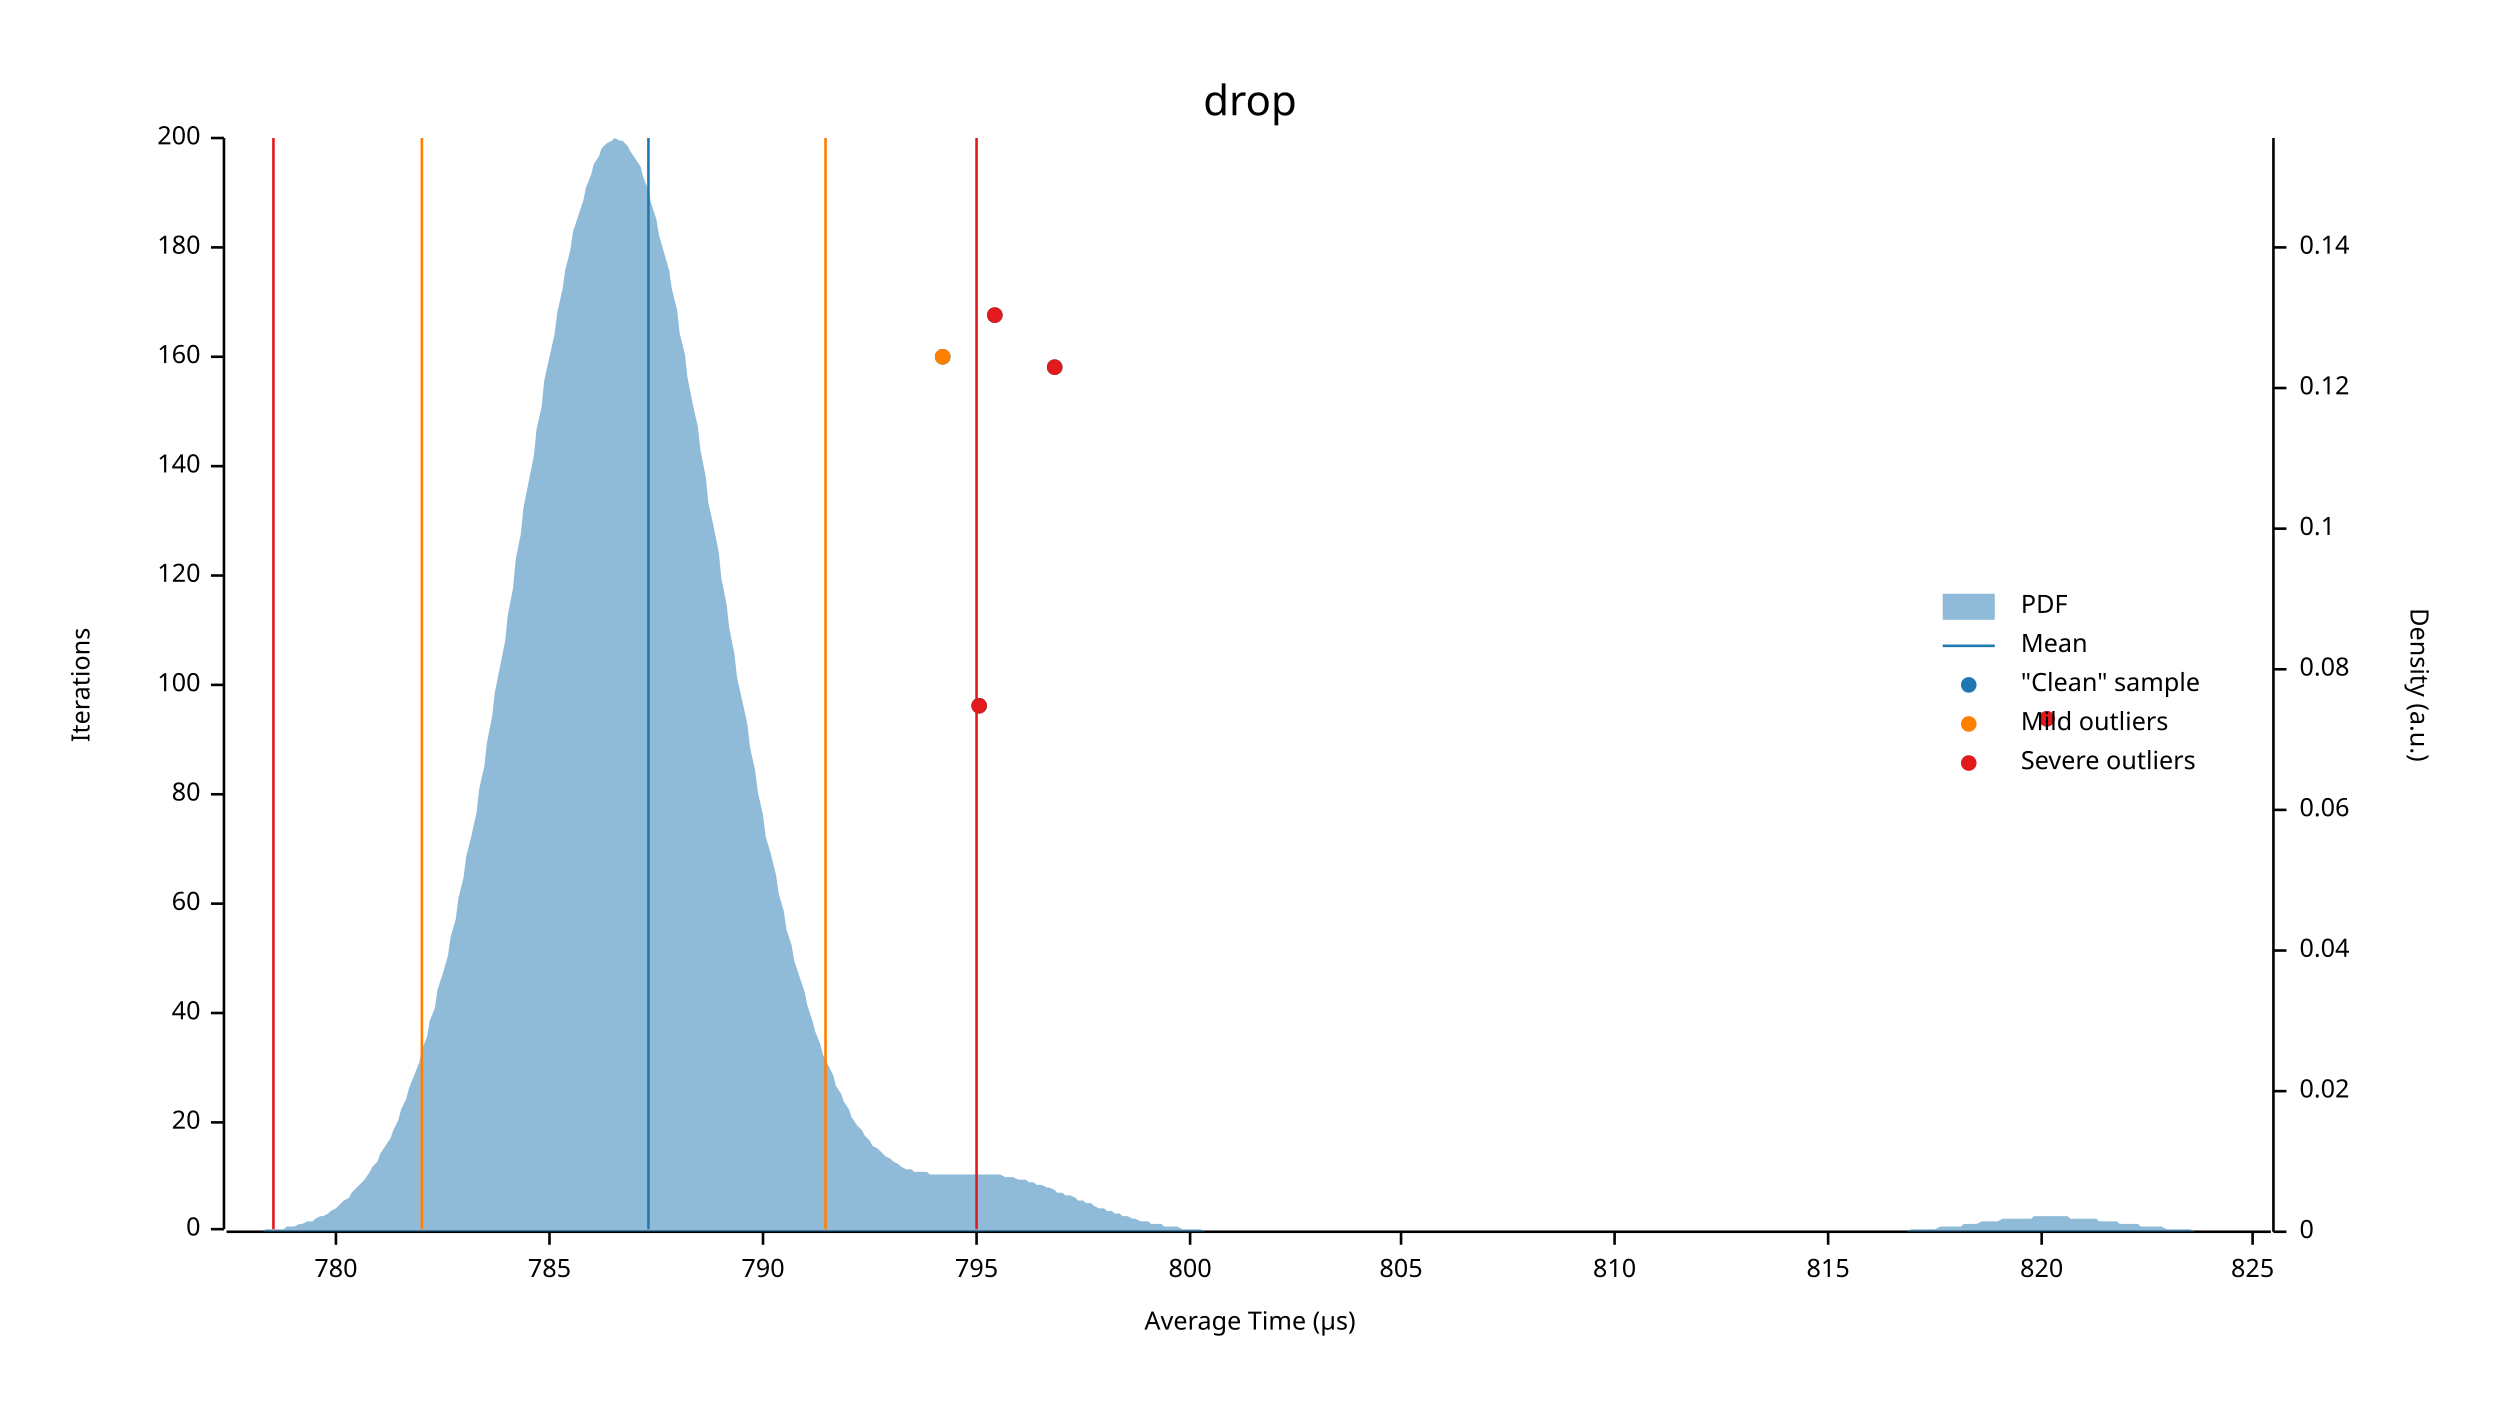
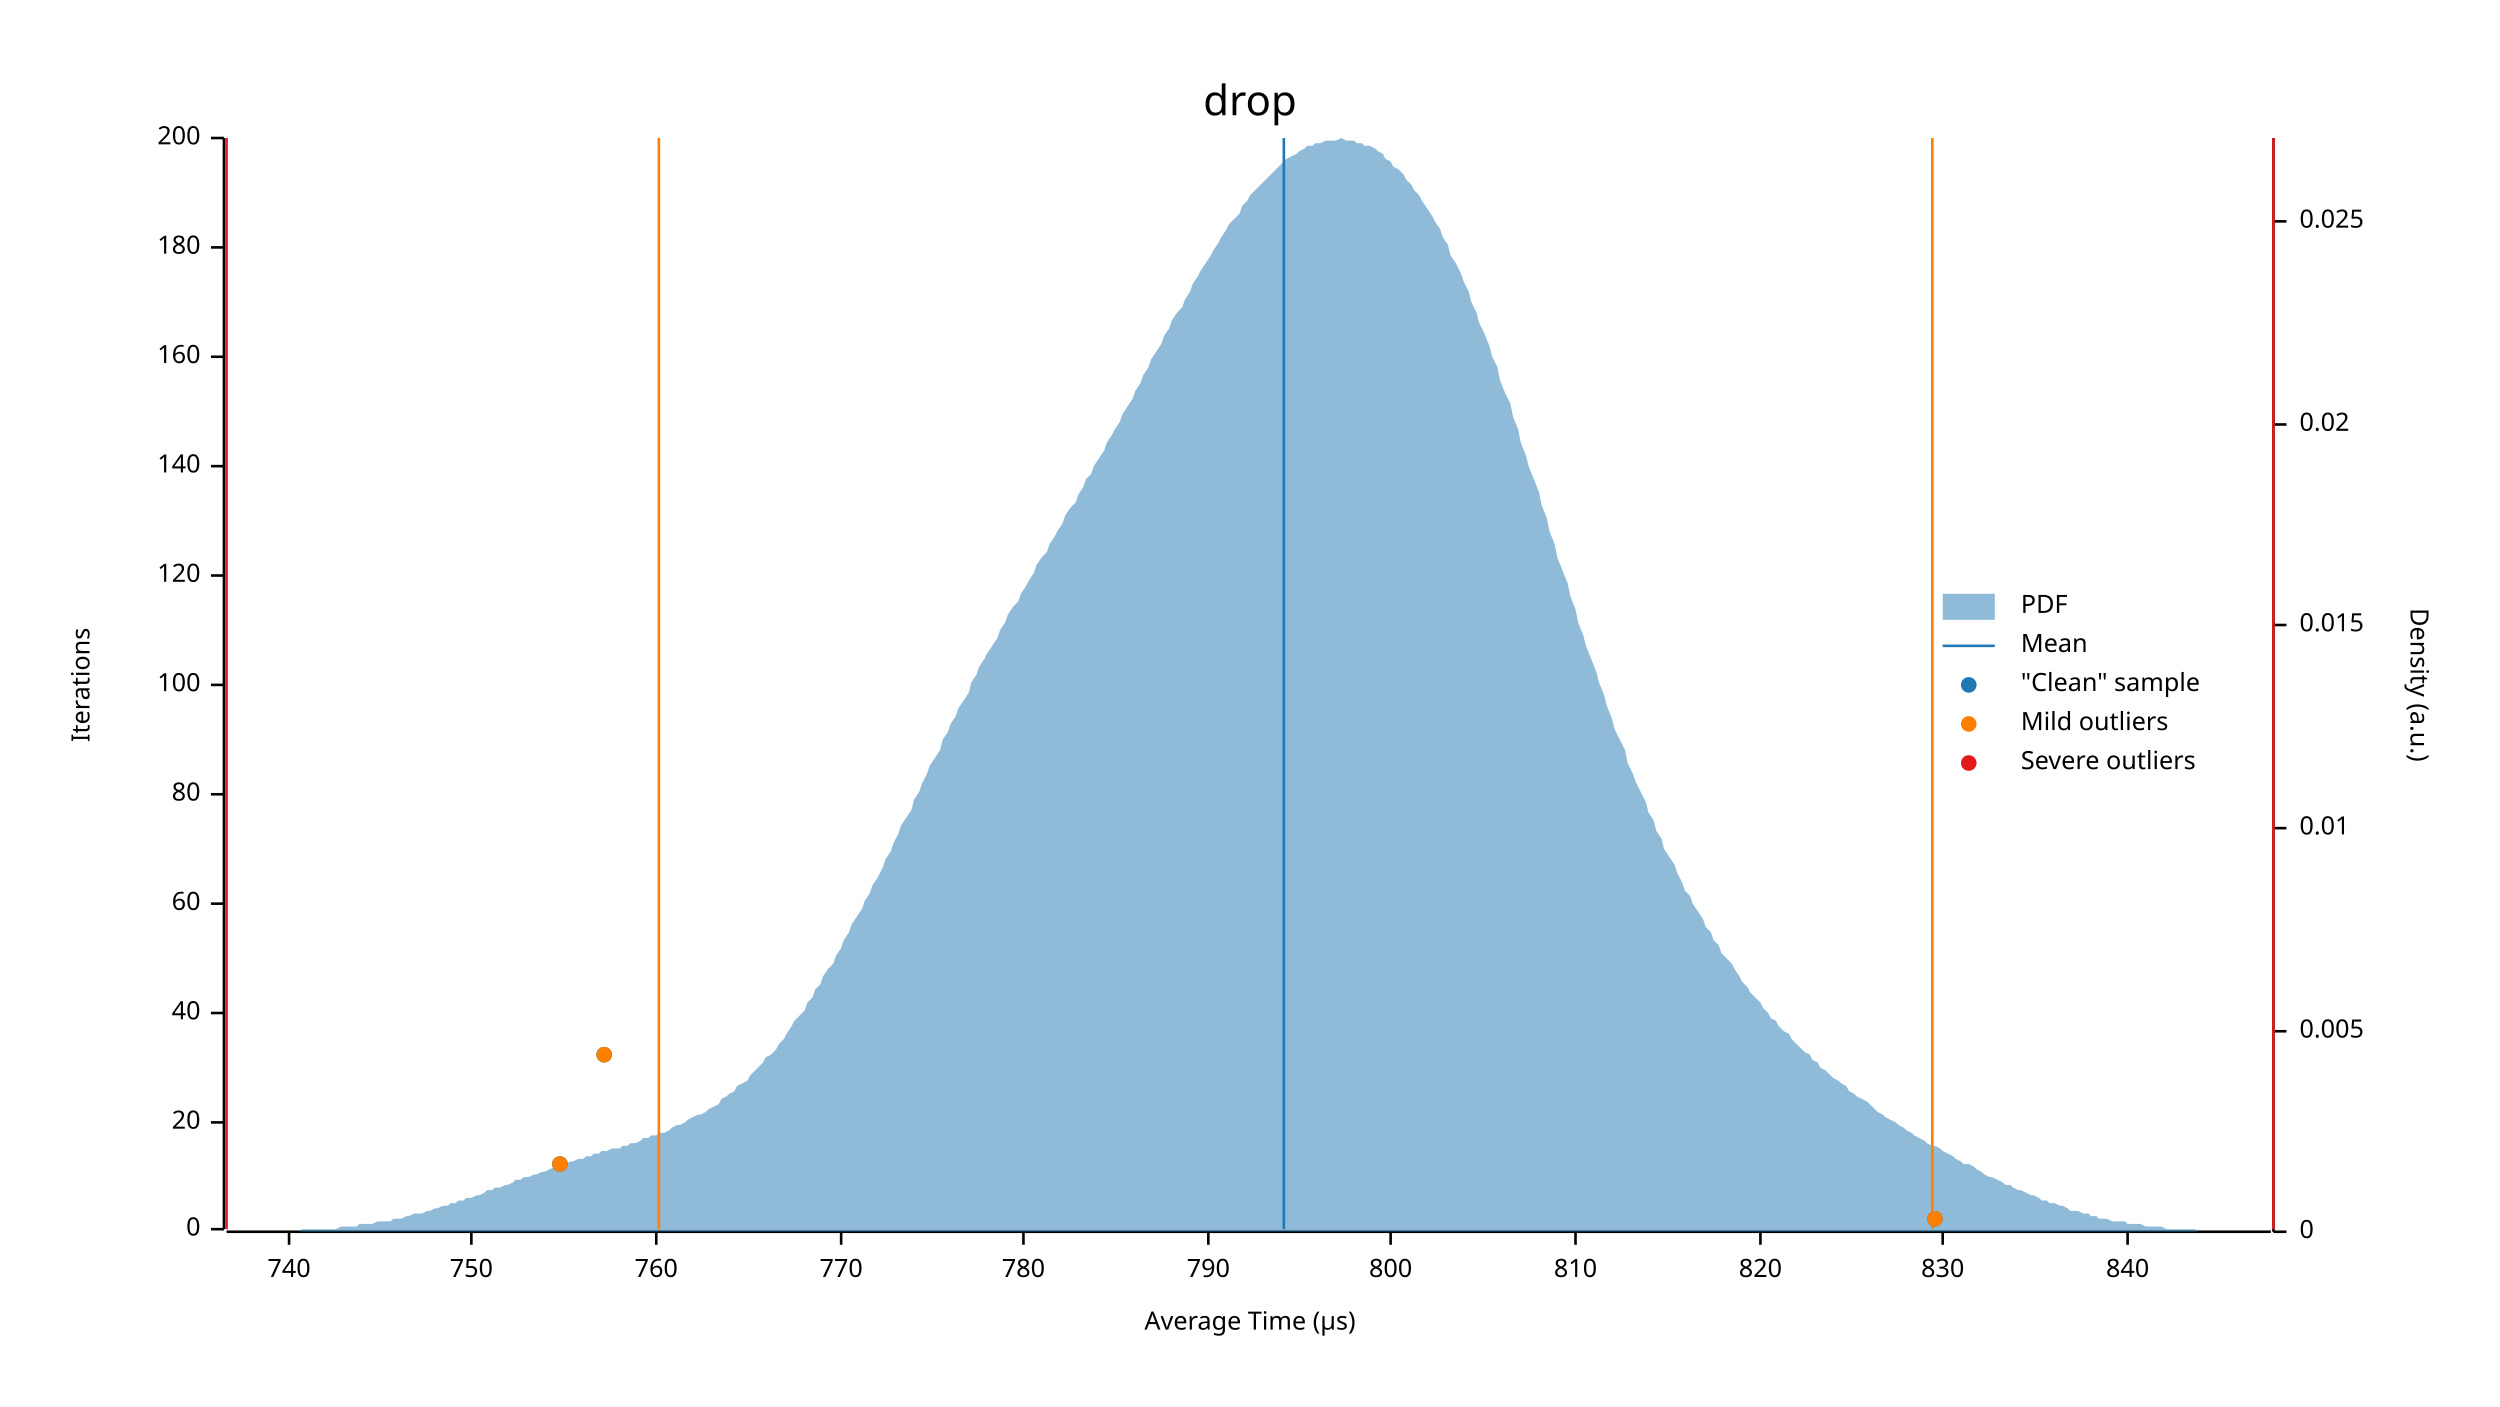
<svg xmlns="http://www.w3.org/2000/svg" width="960" height="540" viewBox="0 0 960 540">
  <text x="480" y="32" dy="0.76em" text-anchor="middle" font-family="sans-serif" font-size="16.129" opacity="1" fill="#000000">
drop
</text>
  <text x="27" y="263" dy="0.76em" text-anchor="middle" font-family="sans-serif" font-size="9.677" opacity="1" fill="#000000" transform="rotate(270, 27, 263)">
Iterations
</text>
  <text x="480" y="513" dy="-0.5ex" text-anchor="middle" font-family="sans-serif" font-size="9.677" opacity="1" fill="#000000">
Average Time (µs)
</text>
  <polyline fill="none" opacity="1" stroke="#000000" stroke-width="1" points="86,53 86,472 " />
  <text x="77" y="472" dy="0.5ex" text-anchor="end" font-family="sans-serif" font-size="9.677" opacity="1" fill="#000000">
0
</text>
  <polyline fill="none" opacity="1" stroke="#000000" stroke-width="1" points="81,472 86,472 " />
  <text x="77" y="431" dy="0.5ex" text-anchor="end" font-family="sans-serif" font-size="9.677" opacity="1" fill="#000000">
20
</text>
  <polyline fill="none" opacity="1" stroke="#000000" stroke-width="1" points="81,431 86,431 " />
  <text x="77" y="389" dy="0.5ex" text-anchor="end" font-family="sans-serif" font-size="9.677" opacity="1" fill="#000000">
40
</text>
  <polyline fill="none" opacity="1" stroke="#000000" stroke-width="1" points="81,389 86,389 " />
  <text x="77" y="347" dy="0.5ex" text-anchor="end" font-family="sans-serif" font-size="9.677" opacity="1" fill="#000000">
60
</text>
  <polyline fill="none" opacity="1" stroke="#000000" stroke-width="1" points="81,347 86,347 " />
  <text x="77" y="305" dy="0.5ex" text-anchor="end" font-family="sans-serif" font-size="9.677" opacity="1" fill="#000000">
80
</text>
  <polyline fill="none" opacity="1" stroke="#000000" stroke-width="1" points="81,305 86,305 " />
  <text x="77" y="263" dy="0.5ex" text-anchor="end" font-family="sans-serif" font-size="9.677" opacity="1" fill="#000000">
100
</text>
  <polyline fill="none" opacity="1" stroke="#000000" stroke-width="1" points="81,263 86,263 " />
  <text x="77" y="221" dy="0.5ex" text-anchor="end" font-family="sans-serif" font-size="9.677" opacity="1" fill="#000000">
120
</text>
  <polyline fill="none" opacity="1" stroke="#000000" stroke-width="1" points="81,221 86,221 " />
  <text x="77" y="179" dy="0.5ex" text-anchor="end" font-family="sans-serif" font-size="9.677" opacity="1" fill="#000000">
140
</text>
  <polyline fill="none" opacity="1" stroke="#000000" stroke-width="1" points="81,179 86,179 " />
  <text x="77" y="137" dy="0.5ex" text-anchor="end" font-family="sans-serif" font-size="9.677" opacity="1" fill="#000000">
160
</text>
  <polyline fill="none" opacity="1" stroke="#000000" stroke-width="1" points="81,137 86,137 " />
  <text x="77" y="95" dy="0.5ex" text-anchor="end" font-family="sans-serif" font-size="9.677" opacity="1" fill="#000000">
180
</text>
  <polyline fill="none" opacity="1" stroke="#000000" stroke-width="1" points="81,95 86,95 " />
  <text x="77" y="53" dy="0.5ex" text-anchor="end" font-family="sans-serif" font-size="9.677" opacity="1" fill="#000000">
200
</text>
  <polyline fill="none" opacity="1" stroke="#000000" stroke-width="1" points="81,53 86,53 " />
  <polyline fill="none" opacity="1" stroke="#000000" stroke-width="1" points="87,473 872,473 " />
-   <text x="129" y="483" dy="0.76em" text-anchor="middle" font-family="sans-serif" font-size="9.677" opacity="1" fill="#000000">
+   <text x="111" y="483" dy="0.76em" text-anchor="middle" font-family="sans-serif" font-size="9.677" opacity="1" fill="#000000">
+ 740
+ </text>
+   <polyline fill="none" opacity="1" stroke="#000000" stroke-width="1" points="111,473 111,478 " />
+   <text x="181" y="483" dy="0.76em" text-anchor="middle" font-family="sans-serif" font-size="9.677" opacity="1" fill="#000000">
+ 750
+ </text>
+   <polyline fill="none" opacity="1" stroke="#000000" stroke-width="1" points="181,473 181,478 " />
+   <text x="252" y="483" dy="0.76em" text-anchor="middle" font-family="sans-serif" font-size="9.677" opacity="1" fill="#000000">
+ 760
+ </text>
+   <polyline fill="none" opacity="1" stroke="#000000" stroke-width="1" points="252,473 252,478 " />
+   <text x="323" y="483" dy="0.76em" text-anchor="middle" font-family="sans-serif" font-size="9.677" opacity="1" fill="#000000">
+ 770
+ </text>
+   <polyline fill="none" opacity="1" stroke="#000000" stroke-width="1" points="323,473 323,478 " />
+   <text x="393" y="483" dy="0.76em" text-anchor="middle" font-family="sans-serif" font-size="9.677" opacity="1" fill="#000000">
780
</text>
-   <polyline fill="none" opacity="1" stroke="#000000" stroke-width="1" points="129,473 129,478 " />
-   <text x="211" y="483" dy="0.76em" text-anchor="middle" font-family="sans-serif" font-size="9.677" opacity="1" fill="#000000">
- 785
- </text>
-   <polyline fill="none" opacity="1" stroke="#000000" stroke-width="1" points="211,473 211,478 " />
-   <text x="293" y="483" dy="0.76em" text-anchor="middle" font-family="sans-serif" font-size="9.677" opacity="1" fill="#000000">
+   <polyline fill="none" opacity="1" stroke="#000000" stroke-width="1" points="393,473 393,478 " />
+   <text x="464" y="483" dy="0.76em" text-anchor="middle" font-family="sans-serif" font-size="9.677" opacity="1" fill="#000000">
790
</text>
-   <polyline fill="none" opacity="1" stroke="#000000" stroke-width="1" points="293,473 293,478 " />
-   <text x="375" y="483" dy="0.76em" text-anchor="middle" font-family="sans-serif" font-size="9.677" opacity="1" fill="#000000">
- 795
- </text>
-   <polyline fill="none" opacity="1" stroke="#000000" stroke-width="1" points="375,473 375,478 " />
-   <text x="457" y="483" dy="0.76em" text-anchor="middle" font-family="sans-serif" font-size="9.677" opacity="1" fill="#000000">
+   <polyline fill="none" opacity="1" stroke="#000000" stroke-width="1" points="464,473 464,478 " />
+   <text x="534" y="483" dy="0.76em" text-anchor="middle" font-family="sans-serif" font-size="9.677" opacity="1" fill="#000000">
800
</text>
-   <polyline fill="none" opacity="1" stroke="#000000" stroke-width="1" points="457,473 457,478 " />
-   <text x="538" y="483" dy="0.76em" text-anchor="middle" font-family="sans-serif" font-size="9.677" opacity="1" fill="#000000">
- 805
- </text>
-   <polyline fill="none" opacity="1" stroke="#000000" stroke-width="1" points="538,473 538,478 " />
-   <text x="620" y="483" dy="0.76em" text-anchor="middle" font-family="sans-serif" font-size="9.677" opacity="1" fill="#000000">
+   <polyline fill="none" opacity="1" stroke="#000000" stroke-width="1" points="534,473 534,478 " />
+   <text x="605" y="483" dy="0.76em" text-anchor="middle" font-family="sans-serif" font-size="9.677" opacity="1" fill="#000000">
810
</text>
-   <polyline fill="none" opacity="1" stroke="#000000" stroke-width="1" points="620,473 620,478 " />
-   <text x="702" y="483" dy="0.76em" text-anchor="middle" font-family="sans-serif" font-size="9.677" opacity="1" fill="#000000">
- 815
- </text>
-   <polyline fill="none" opacity="1" stroke="#000000" stroke-width="1" points="702,473 702,478 " />
-   <text x="784" y="483" dy="0.76em" text-anchor="middle" font-family="sans-serif" font-size="9.677" opacity="1" fill="#000000">
+   <polyline fill="none" opacity="1" stroke="#000000" stroke-width="1" points="605,473 605,478 " />
+   <text x="676" y="483" dy="0.76em" text-anchor="middle" font-family="sans-serif" font-size="9.677" opacity="1" fill="#000000">
820
</text>
-   <polyline fill="none" opacity="1" stroke="#000000" stroke-width="1" points="784,473 784,478 " />
-   <text x="865" y="483" dy="0.76em" text-anchor="middle" font-family="sans-serif" font-size="9.677" opacity="1" fill="#000000">
- 825
+   <polyline fill="none" opacity="1" stroke="#000000" stroke-width="1" points="676,473 676,478 " />
+   <text x="746" y="483" dy="0.76em" text-anchor="middle" font-family="sans-serif" font-size="9.677" opacity="1" fill="#000000">
+ 830
</text>
-   <polyline fill="none" opacity="1" stroke="#000000" stroke-width="1" points="865,473 865,478 " />
+   <polyline fill="none" opacity="1" stroke="#000000" stroke-width="1" points="746,473 746,478 " />
+   <text x="817" y="483" dy="0.76em" text-anchor="middle" font-family="sans-serif" font-size="9.677" opacity="1" fill="#000000">
+ 840
+ </text>
+   <polyline fill="none" opacity="1" stroke="#000000" stroke-width="1" points="817,473 817,478 " />
  <text x="933" y="263" dy="0.76em" text-anchor="middle" font-family="sans-serif" font-size="9.677" opacity="1" fill="#000000" transform="rotate(90, 933, 263)">
Density (a.u.)
</text>
  <polyline fill="none" opacity="1" stroke="#000000" stroke-width="1" points="873,53 873,473 " />
  <text x="883" y="473" dy="0.5ex" text-anchor="start" font-family="sans-serif" font-size="9.677" opacity="1" fill="#000000">
0
</text>
  <polyline fill="none" opacity="1" stroke="#000000" stroke-width="1" points="873,473 878,473 " />
-   <text x="883" y="419" dy="0.5ex" text-anchor="start" font-family="sans-serif" font-size="9.677" opacity="1" fill="#000000">
+   <text x="883" y="396" dy="0.5ex" text-anchor="start" font-family="sans-serif" font-size="9.677" opacity="1" fill="#000000">
+ 0.005
+ </text>
+   <polyline fill="none" opacity="1" stroke="#000000" stroke-width="1" points="873,396 878,396 " />
+   <text x="883" y="318" dy="0.5ex" text-anchor="start" font-family="sans-serif" font-size="9.677" opacity="1" fill="#000000">
+ 0.01
+ </text>
+   <polyline fill="none" opacity="1" stroke="#000000" stroke-width="1" points="873,318 878,318 " />
+   <text x="883" y="240" dy="0.5ex" text-anchor="start" font-family="sans-serif" font-size="9.677" opacity="1" fill="#000000">
+ 0.015
+ </text>
+   <polyline fill="none" opacity="1" stroke="#000000" stroke-width="1" points="873,240 878,240 " />
+   <text x="883" y="163" dy="0.5ex" text-anchor="start" font-family="sans-serif" font-size="9.677" opacity="1" fill="#000000">
0.02
</text>
-   <polyline fill="none" opacity="1" stroke="#000000" stroke-width="1" points="873,419 878,419 " />
-   <text x="883" y="365" dy="0.5ex" text-anchor="start" font-family="sans-serif" font-size="9.677" opacity="1" fill="#000000">
- 0.04
+   <polyline fill="none" opacity="1" stroke="#000000" stroke-width="1" points="873,163 878,163 " />
+   <text x="883" y="85" dy="0.5ex" text-anchor="start" font-family="sans-serif" font-size="9.677" opacity="1" fill="#000000">
+ 0.025
</text>
-   <polyline fill="none" opacity="1" stroke="#000000" stroke-width="1" points="873,365 878,365 " />
-   <text x="883" y="311" dy="0.5ex" text-anchor="start" font-family="sans-serif" font-size="9.677" opacity="1" fill="#000000">
- 0.06
- </text>
-   <polyline fill="none" opacity="1" stroke="#000000" stroke-width="1" points="873,311 878,311 " />
-   <text x="883" y="257" dy="0.5ex" text-anchor="start" font-family="sans-serif" font-size="9.677" opacity="1" fill="#000000">
- 0.08
- </text>
-   <polyline fill="none" opacity="1" stroke="#000000" stroke-width="1" points="873,257 878,257 " />
-   <text x="883" y="203" dy="0.5ex" text-anchor="start" font-family="sans-serif" font-size="9.677" opacity="1" fill="#000000">
- 0.1
- </text>
-   <polyline fill="none" opacity="1" stroke="#000000" stroke-width="1" points="873,203 878,203 " />
-   <text x="883" y="149" dy="0.5ex" text-anchor="start" font-family="sans-serif" font-size="9.677" opacity="1" fill="#000000">
- 0.12
- </text>
-   <polyline fill="none" opacity="1" stroke="#000000" stroke-width="1" points="873,149 878,149 " />
-   <text x="883" y="95" dy="0.5ex" text-anchor="start" font-family="sans-serif" font-size="9.677" opacity="1" fill="#000000">
- 0.14
- </text>
-   <polyline fill="none" opacity="1" stroke="#000000" stroke-width="1" points="873,95 878,95 " />
-   <polygon opacity="0.5" fill="#1F78B4" points="87,473 88,473 90,473 91,473 93,473 94,473 96,473 98,473 99,473 101,473 102,472 104,472 105,472 107,472 109,472 110,471 112,471 113,471 115,470 116,470 118,469 120,469 121,468 123,467 124,467 126,466 127,465 129,464 131,462 132,461 134,460 135,458 137,456 138,455 140,453 142,450 143,448 145,446 146,443 148,440 150,437 151,434 153,430 154,426 156,422 157,418 159,413 161,408 162,403 164,398 165,392 167,387 168,380 170,374 172,367 173,360 175,353 176,345 178,337 179,329 181,321 183,312 184,303 186,294 187,285 189,275 190,266 192,256 194,246 195,236 197,226 198,215 200,205 201,195 203,185 205,175 206,165 208,156 209,146 211,137 213,128 214,120 216,111 217,104 219,96 220,89 222,83 224,77 225,72 227,67 228,63 230,60 231,57 233,55 235,54 236,53 238,54 239,54 241,56 242,58 244,61 246,64 247,68 249,73 250,78 252,84 253,90 255,97 257,104 258,111 260,119 261,128 263,136 264,145 266,155 268,164 269,173 271,183 272,193 274,202 276,212 277,222 279,232 280,241 282,251 283,260 285,269 287,278 288,287 290,296 291,304 293,313 294,321 296,328 298,336 299,343 301,350 302,357 304,363 305,369 307,375 309,381 310,386 312,392 313,396 315,401 316,405 318,409 320,413 321,417 323,420 324,423 326,426 327,429 329,432 331,434 332,436 334,438 335,440 337,441 339,443 340,444 342,445 343,446 345,447 346,448 348,449 350,449 351,450 353,450 354,450 356,450 357,451 359,451 361,451 362,451 364,451 365,451 367,451 368,451 370,451 372,451 373,451 375,451 376,451 378,451 379,451 381,451 383,451 384,451 386,452 387,452 389,452 391,453 392,453 394,453 395,454 397,454 398,455 400,455 402,456 403,456 405,457 406,458 408,458 409,459 411,459 413,460 414,461 416,461 417,462 419,462 420,463 422,464 424,464 425,465 427,465 428,466 430,466 431,467 433,467 435,468 436,468 438,469 439,469 441,469 442,470 444,470 446,470 447,471 449,471 450,471 452,471 454,472 455,472 457,472 458,472 460,472 461,472 463,473 465,473 466,473 468,473 469,473 471,473 472,473 474,473 476,473 477,473 479,473 480,473 482,473 483,473 485,473 487,473 488,473 490,473 491,473 493,473 494,473 496,473 498,473 499,473 501,473 502,473 504,473 505,473 507,473 509,473 510,473 512,473 513,473 515,473 517,473 518,473 520,473 521,473 523,473 524,473 526,473 528,473 529,473 531,473 532,473 534,473 535,473 537,473 539,473 540,473 542,473 543,473 545,473 546,473 548,473 550,473 551,473 553,473 554,473 556,473 557,473 559,473 561,473 562,473 564,473 565,473 567,473 568,473 570,473 572,473 573,473 575,473 576,473 578,473 580,473 581,473 583,473 584,473 586,473 587,473 589,473 591,473 592,473 594,473 595,473 597,473 598,473 600,473 602,473 603,473 605,473 606,473 608,473 609,473 611,473 613,473 614,473 616,473 617,473 619,473 620,473 622,473 624,473 625,473 627,473 628,473 630,473 632,473 633,473 635,473 636,473 638,473 639,473 641,473 643,473 644,473 646,473 647,473 649,473 650,473 652,473 654,473 655,473 657,473 658,473 660,473 661,473 663,473 665,473 666,473 668,473 669,473 671,473 672,473 674,473 676,473 677,473 679,473 680,473 682,473 683,473 685,473 687,473 688,473 690,473 691,473 693,473 695,473 696,473 698,473 699,473 701,473 702,473 704,473 706,473 707,473 709,473 710,473 712,473 713,473 715,473 717,473 718,473 720,473 721,473 723,473 724,473 726,473 728,473 729,473 731,473 732,473 734,472 735,472 737,472 739,472 740,472 742,472 743,472 745,471 746,471 748,471 750,471 751,471 753,471 754,470 756,470 758,470 759,470 761,469 762,469 764,469 765,469 767,469 769,468 770,468 772,468 773,468 775,468 776,468 778,468 780,468 781,467 783,467 784,467 786,467 787,467 789,467 791,467 792,467 794,467 795,468 797,468 798,468 800,468 802,468 803,468 805,468 806,469 808,469 809,469 811,469 813,469 814,470 816,470 817,470 819,470 821,470 822,471 824,471 825,471 827,471 828,471 830,471 832,472 833,472 835,472 836,472 838,472 839,472 841,472 843,473 844,473 846,473 847,473 849,473 850,473 852,473 854,473 855,473 857,473 858,473 860,473 861,473 863,473 865,473 866,473 868,473 869,473 871,473 873,473 873,473 87,473 " />
-   <polyline fill="none" opacity="1" stroke="#1F78B4" stroke-width="1" points="249,472 249,53 " />
-   <polyline fill="none" opacity="1" stroke="#FF7F00" stroke-width="1" points="162,472 162,53 " />
-   <polyline fill="none" opacity="1" stroke="#FF7F00" stroke-width="1" points="317,472 317,53 " />
-   <polyline fill="none" opacity="1" stroke="#E31A1C" stroke-width="1" points="105,472 105,53 " />
-   <polyline fill="none" opacity="1" stroke="#E31A1C" stroke-width="1" points="375,472 375,53 " />
-   <circle cx="786" cy="276" r="3" opacity="1" fill="#1F78B4" stroke="none" stroke-width="1" />
-   <circle cx="376" cy="271" r="3" opacity="1" fill="#1F78B4" stroke="none" stroke-width="1" />
-   <circle cx="405" cy="141" r="3" opacity="1" fill="#1F78B4" stroke="none" stroke-width="1" />
-   <circle cx="362" cy="137" r="3" opacity="1" fill="#1F78B4" stroke="none" stroke-width="1" />
-   <circle cx="382" cy="121" r="3" opacity="1" fill="#1F78B4" stroke="none" stroke-width="1" />
-   <circle cx="362" cy="137" r="3" opacity="1" fill="#FF7F00" stroke="none" stroke-width="1" />
-   <circle cx="786" cy="276" r="3" opacity="1" fill="#E31A1C" stroke="none" stroke-width="1" />
-   <circle cx="376" cy="271" r="3" opacity="1" fill="#E31A1C" stroke="none" stroke-width="1" />
-   <circle cx="405" cy="141" r="3" opacity="1" fill="#E31A1C" stroke="none" stroke-width="1" />
-   <circle cx="382" cy="121" r="3" opacity="1" fill="#E31A1C" stroke="none" stroke-width="1" />
+   <polyline fill="none" opacity="1" stroke="#000000" stroke-width="1" points="873,85 878,85 " />
+   <polygon opacity="0.5" fill="#1F78B4" points="87,473 88,473 90,473 91,473 93,473 94,473 96,473 98,473 99,473 101,473 102,473 104,473 105,473 107,473 109,473 110,473 112,473 113,473 115,473 116,472 118,472 120,472 121,472 123,472 124,472 126,472 127,472 129,472 131,471 132,471 134,471 135,471 137,471 138,470 140,470 142,470 143,470 145,469 146,469 148,469 150,469 151,468 153,468 154,468 156,467 157,467 159,466 161,466 162,466 164,465 165,465 167,464 168,464 170,463 172,463 173,462 175,462 176,461 178,461 179,460 181,460 183,459 184,459 186,458 187,457 189,457 190,456 192,456 194,455 195,455 197,454 198,453 200,453 201,452 203,452 205,451 206,451 208,450 209,450 211,449 213,448 214,448 216,447 217,447 219,446 220,446 222,445 224,445 225,444 227,444 228,443 230,443 231,442 233,442 235,441 236,441 238,441 239,440 241,440 242,439 244,439 246,438 247,437 249,437 250,436 252,436 253,435 255,435 257,434 258,433 260,432 261,432 263,431 264,430 266,429 268,428 269,428 271,427 272,426 274,425 276,424 277,422 279,421 280,420 282,419 283,417 285,416 287,415 288,413 290,411 291,410 293,408 294,406 296,405 298,403 299,401 301,399 302,397 304,394 305,392 307,390 309,388 310,385 312,383 313,380 315,378 316,375 318,372 320,370 321,367 323,364 324,361 326,358 327,355 329,352 331,349 332,346 334,343 335,340 337,337 339,333 340,330 342,327 343,324 345,320 346,317 348,314 350,311 351,307 353,304 354,301 356,297 357,294 359,291 361,288 362,284 364,281 365,278 367,275 368,272 370,269 372,266 373,262 375,259 376,256 378,253 379,251 381,248 383,245 384,242 386,239 387,236 389,233 391,231 392,228 394,225 395,223 397,220 398,217 400,214 402,212 403,209 405,206 406,204 408,201 409,198 411,195 413,193 414,190 416,187 417,184 419,182 420,179 422,176 424,173 425,170 427,167 428,165 430,162 431,159 433,156 435,153 436,150 438,147 439,144 441,141 442,138 444,135 446,132 447,129 449,126 450,123 452,120 454,118 455,115 457,112 458,109 460,106 461,104 463,101 465,98 466,96 468,93 469,91 471,88 472,86 474,84 476,82 477,79 479,77 480,75 482,73 483,72 485,70 487,68 488,67 490,65 491,64 493,62 494,61 496,60 498,59 499,58 501,57 502,56 504,56 505,55 507,55 509,54 510,54 512,54 513,54 515,53 517,54 518,54 520,54 521,55 523,55 524,56 526,56 528,57 529,58 531,59 532,61 534,62 535,64 537,65 539,67 540,69 542,71 543,73 545,75 546,77 548,80 550,83 551,85 553,88 554,91 556,94 557,98 559,101 561,105 562,108 564,112 565,116 567,120 568,124 570,128 572,133 573,137 575,141 576,146 578,151 580,155 581,160 583,165 584,170 586,175 587,179 589,184 591,189 592,194 594,199 595,204 597,209 598,214 600,219 602,224 603,229 605,234 606,239 608,244 609,248 611,253 613,258 614,262 616,267 617,271 619,276 620,280 622,284 624,288 625,293 627,297 628,300 630,304 632,308 633,312 635,315 636,319 638,322 639,326 641,329 643,332 644,335 646,339 647,342 649,344 650,347 652,350 654,353 655,356 657,358 658,361 660,363 661,366 663,368 665,370 666,372 668,375 669,377 671,379 672,381 674,383 676,385 677,387 679,389 680,391 682,392 683,394 685,396 687,397 688,399 690,401 691,402 693,404 695,405 696,407 698,408 699,410 701,411 702,412 704,414 706,415 707,416 709,417 710,419 712,420 713,421 715,422 717,423 718,424 720,426 721,427 723,428 724,429 726,430 728,431 729,432 731,433 732,434 734,435 735,436 737,437 739,438 740,439 742,440 743,440 745,441 746,442 748,443 750,444 751,445 753,446 754,447 756,447 758,448 759,449 761,450 762,451 764,452 765,452 767,453 769,454 770,455 772,455 773,456 775,457 776,457 778,458 780,459 781,459 783,460 784,461 786,461 787,462 789,462 791,463 792,463 794,464 795,465 797,465 798,465 800,466 802,466 803,467 805,467 806,468 808,468 809,468 811,469 813,469 814,469 816,469 817,470 819,470 821,470 822,470 824,471 825,471 827,471 828,471 830,471 832,472 833,472 835,472 836,472 838,472 839,472 841,472 843,472 844,473 846,473 847,473 849,473 850,473 852,473 854,473 855,473 857,473 858,473 860,473 861,473 863,473 865,473 866,473 868,473 869,473 871,473 873,473 873,473 87,473 " />
+   <polyline fill="none" opacity="1" stroke="#1F78B4" stroke-width="1" points="493,472 493,53 " />
+   <polyline fill="none" opacity="1" stroke="#FF7F00" stroke-width="1" points="253,472 253,53 " />
+   <polyline fill="none" opacity="1" stroke="#FF7F00" stroke-width="1" points="742,472 742,53 " />
+   <polyline fill="none" opacity="1" stroke="#E31A1C" stroke-width="1" points="87,472 87,53 " />
+   <polyline fill="none" opacity="1" stroke="#E31A1C" stroke-width="1" points="873,472 873,53 " />
+   <circle cx="743" cy="468" r="3" opacity="1" fill="#1F78B4" stroke="none" stroke-width="1" />
+   <circle cx="215" cy="447" r="3" opacity="1" fill="#1F78B4" stroke="none" stroke-width="1" />
+   <circle cx="232" cy="405" r="3" opacity="1" fill="#1F78B4" stroke="none" stroke-width="1" />
+   <circle cx="743" cy="468" r="3" opacity="1" fill="#FF7F00" stroke="none" stroke-width="1" />
+   <circle cx="215" cy="447" r="3" opacity="1" fill="#FF7F00" stroke="none" stroke-width="1" />
+   <circle cx="232" cy="405" r="3" opacity="1" fill="#FF7F00" stroke="none" stroke-width="1" />
  <text x="776" y="228" dy="0.76em" text-anchor="start" font-family="sans-serif" font-size="9.677" opacity="1" fill="#000000">
PDF
</text>
  <text x="776" y="243" dy="0.76em" text-anchor="start" font-family="sans-serif" font-size="9.677" opacity="1" fill="#000000">
Mean
</text>
  <text x="776" y="258" dy="0.76em" text-anchor="start" font-family="sans-serif" font-size="9.677" opacity="1" fill="#000000">
"Clean" sample
</text>
  <text x="776" y="273" dy="0.76em" text-anchor="start" font-family="sans-serif" font-size="9.677" opacity="1" fill="#000000">
Mild outliers
</text>
  <text x="776" y="288" dy="0.76em" text-anchor="start" font-family="sans-serif" font-size="9.677" opacity="1" fill="#000000">
Severe outliers
</text>
  <rect x="746" y="228" width="20" height="10" opacity="0.5" fill="#1F78B4" stroke="none" />
  <polyline fill="none" opacity="1" stroke="#1F78B4" stroke-width="1" points="746,248 766,248 " />
  <circle cx="756" cy="263" r="3" opacity="1" fill="#1F78B4" stroke="none" stroke-width="1" />
  <circle cx="756" cy="278" r="3" opacity="1" fill="#FF7F00" stroke="none" stroke-width="1" />
  <circle cx="756" cy="293" r="3" opacity="1" fill="#E31A1C" stroke="none" stroke-width="1" />
</svg>
